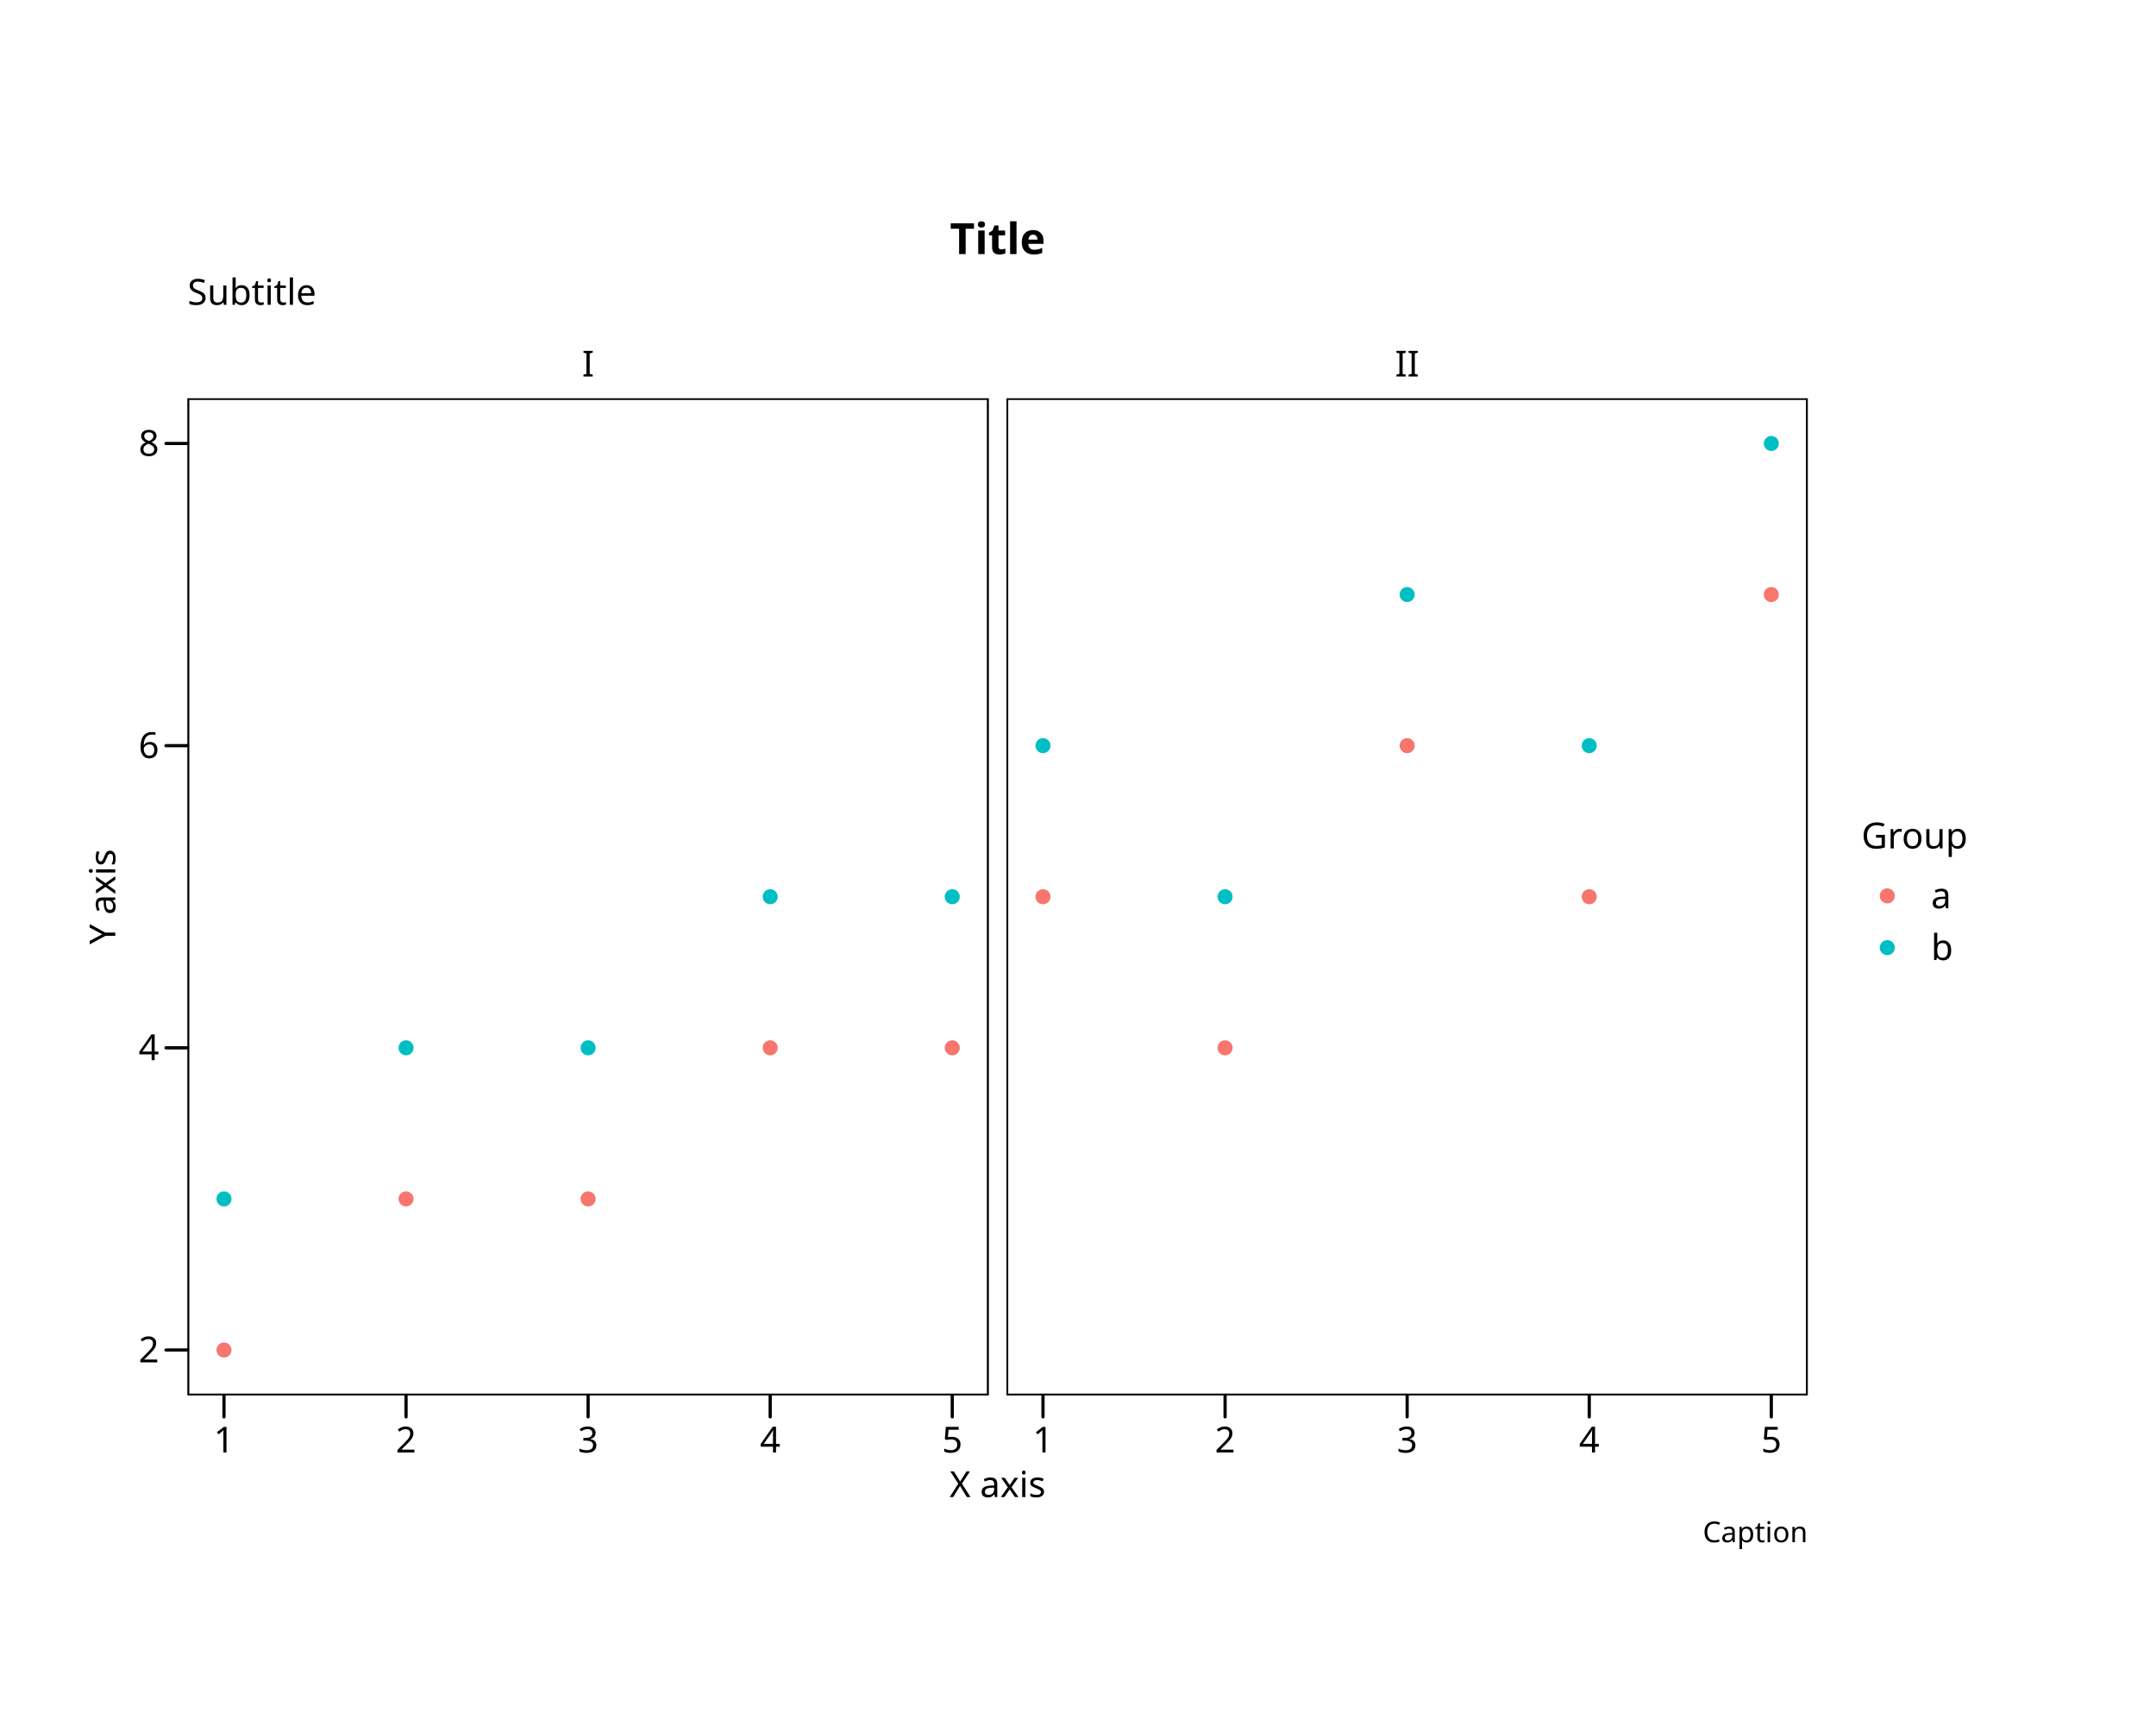
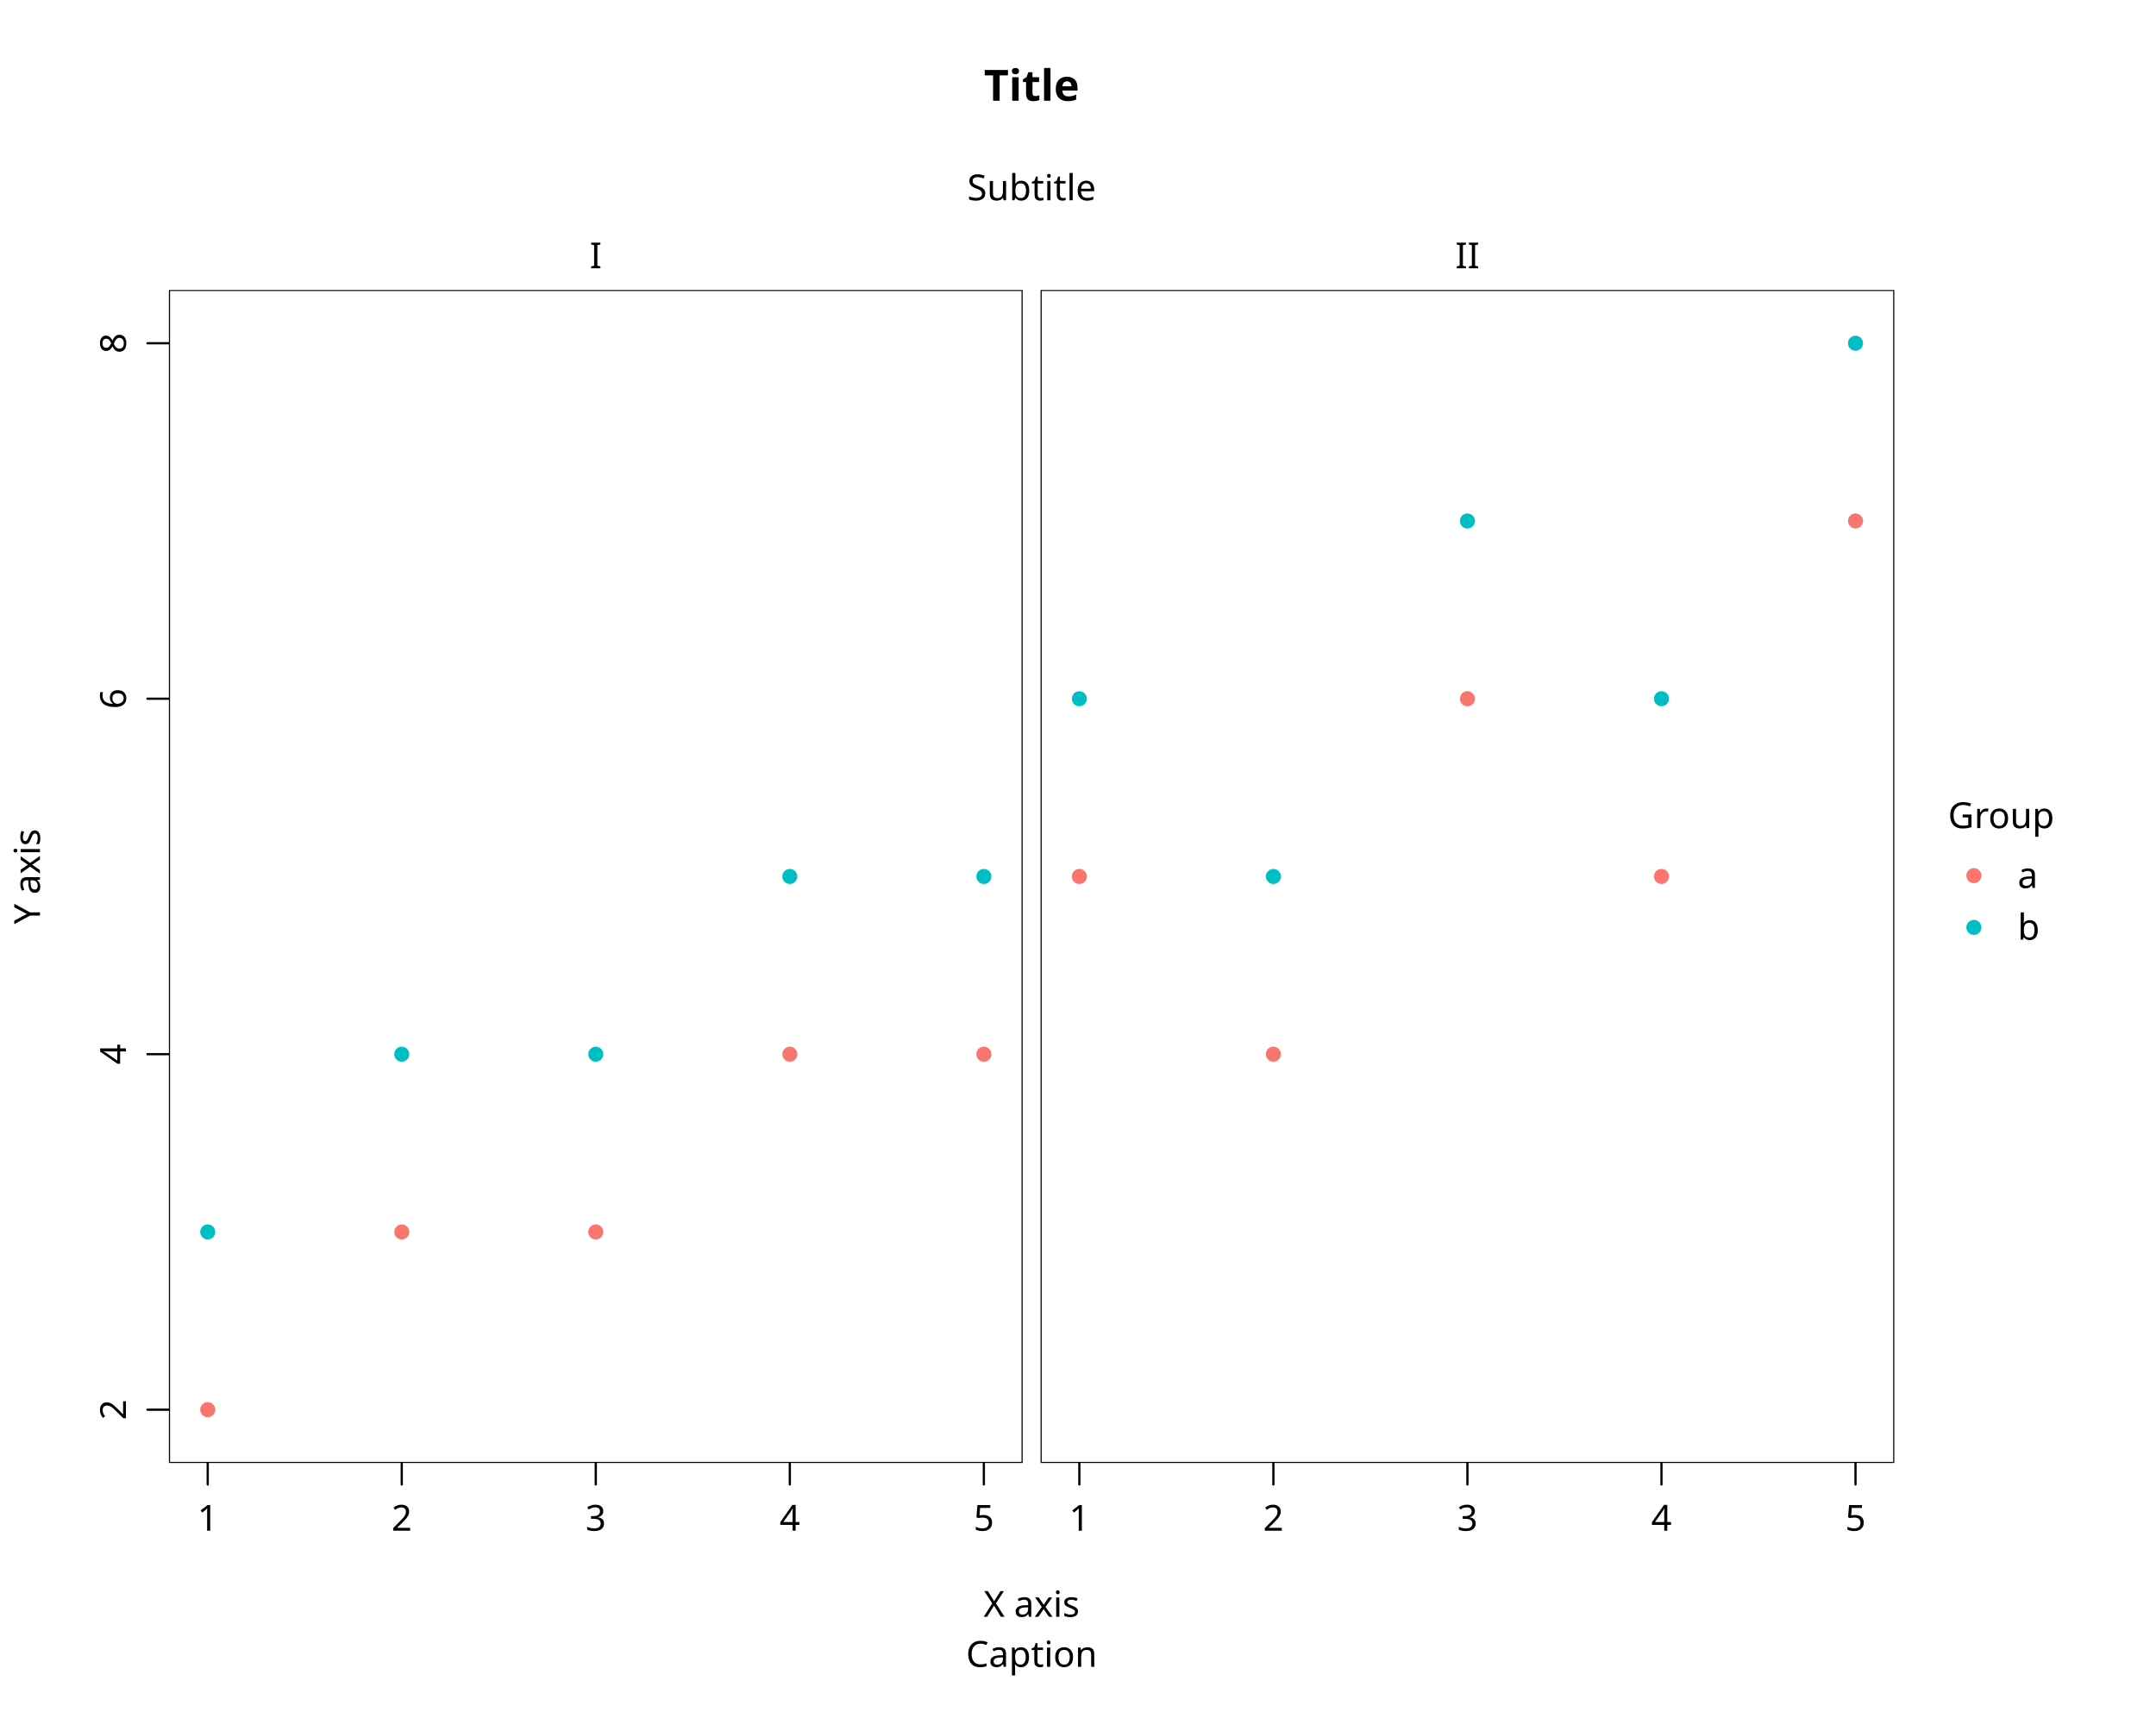
<svg xmlns="http://www.w3.org/2000/svg" class="svglite" data-engine-version="2.0" width="720.00pt" height="576.00pt" viewBox="0 0 720.00 576.00">
  <defs>
    <style type="text/css">
    .svglite line, .svglite polyline, .svglite polygon, .svglite path, .svglite rect, .svglite circle {
      fill: none;
      stroke: #000000;
      stroke-linecap: round;
      stroke-linejoin: round;
      stroke-miterlimit: 10.00;
    }
  </style>
  </defs>
  <rect width="100%" height="100%" style="stroke: none; fill: #FFFFFF;" />
  <defs>
    <clipPath id="cpMC4wMHw3MjAuMDB8MC4wMHw1NzYuMDA=">
      <rect x="0.00" y="0.00" width="720.00" height="576.00" />
    </clipPath>
  </defs>
  <g clip-path="url(#cpMC4wMHw3MjAuMDB8MC4wMHw1NzYuMDA=)">
-     <rect x="0.00" y="0.00" width="720.00" height="576.00" style="stroke-width: 1.07; stroke: none; fill: #FFFFFF;" />
+     <rect x="0.00" y="0.00" width="720.00" height="576.00" style="stroke-width: 0.75; stroke: none; fill: #FFFFFF;" />
  </g>
  <defs>
-     <clipPath id="cpNjIuNjN8MzMwLjE3fDEzMi45NHw0NjUuOTE=">
-       <rect x="62.63" y="132.94" width="267.54" height="332.97" />
+     <clipPath id="cpNTYuNDF8MzQxLjUyfDk2LjgwfDQ4OC41Mg==">
+       <rect x="56.41" y="96.80" width="285.11" height="391.71" />
    </clipPath>
  </defs>
-   <g clip-path="url(#cpNjIuNjN8MzMwLjE3fDEzMi45NHw0NjUuOTE=)">
-     <rect x="62.63" y="132.94" width="267.54" height="332.97" style="stroke-width: 1.07;" />
-     <circle cx="74.80" cy="450.78" r="2.13" style="stroke-width: 0.77; stroke: #F8766D; fill: #F8766D;" />
-     <circle cx="196.40" cy="400.33" r="2.13" style="stroke-width: 0.77; stroke: #F8766D; fill: #F8766D;" />
-     <circle cx="318.01" cy="349.88" r="2.13" style="stroke-width: 0.77; stroke: #F8766D; fill: #F8766D;" />
-     <circle cx="135.60" cy="400.33" r="2.13" style="stroke-width: 0.77; stroke: #F8766D; fill: #F8766D;" />
-     <circle cx="257.21" cy="349.88" r="2.13" style="stroke-width: 0.77; stroke: #F8766D; fill: #F8766D;" />
-     <circle cx="74.80" cy="400.33" r="2.13" style="stroke-width: 0.77; stroke: #00BFC4; fill: #00BFC4;" />
-     <circle cx="196.40" cy="349.88" r="2.13" style="stroke-width: 0.77; stroke: #00BFC4; fill: #00BFC4;" />
-     <circle cx="318.01" cy="299.43" r="2.13" style="stroke-width: 0.77; stroke: #00BFC4; fill: #00BFC4;" />
-     <circle cx="135.60" cy="349.88" r="2.13" style="stroke-width: 0.77; stroke: #00BFC4; fill: #00BFC4;" />
-     <circle cx="257.21" cy="299.43" r="2.13" style="stroke-width: 0.77; stroke: #00BFC4; fill: #00BFC4;" />
-     <rect x="62.63" y="132.94" width="267.54" height="332.97" style="stroke-width: 1.07;" />
+   <g clip-path="url(#cpNTYuNDF8MzQxLjUyfDk2LjgwfDQ4OC41Mg==)">
+     <rect x="56.41" y="96.80" width="285.11" height="391.71" style="stroke-width: 0.75; stroke: none;" />
+     <circle cx="69.37" cy="470.71" r="2.13" style="stroke-width: 0.77; stroke: #F8766D; fill: #F8766D;" />
+     <circle cx="198.96" cy="411.36" r="2.13" style="stroke-width: 0.77; stroke: #F8766D; fill: #F8766D;" />
+     <circle cx="328.56" cy="352.01" r="2.13" style="stroke-width: 0.77; stroke: #F8766D; fill: #F8766D;" />
+     <circle cx="134.17" cy="411.36" r="2.13" style="stroke-width: 0.77; stroke: #F8766D; fill: #F8766D;" />
+     <circle cx="263.76" cy="352.01" r="2.13" style="stroke-width: 0.77; stroke: #F8766D; fill: #F8766D;" />
+     <circle cx="69.37" cy="411.36" r="2.13" style="stroke-width: 0.77; stroke: #00BFC4; fill: #00BFC4;" />
+     <circle cx="198.96" cy="352.01" r="2.13" style="stroke-width: 0.77; stroke: #00BFC4; fill: #00BFC4;" />
+     <circle cx="328.56" cy="292.66" r="2.13" style="stroke-width: 0.77; stroke: #00BFC4; fill: #00BFC4;" />
+     <circle cx="134.17" cy="352.01" r="2.13" style="stroke-width: 0.77; stroke: #00BFC4; fill: #00BFC4;" />
+     <circle cx="263.76" cy="292.66" r="2.13" style="stroke-width: 0.77; stroke: #00BFC4; fill: #00BFC4;" />
+     <rect x="56.41" y="96.80" width="285.11" height="391.71" style="stroke-width: 0.75;" />
  </g>
  <g clip-path="url(#cpMC4wMHw3MjAuMDB8MC4wMHw1NzYuMDA=)">
</g>
  <defs>
-     <clipPath id="cpMzM2LjE1fDYwMy42OXwxMzIuOTR8NDY1Ljkx">
-       <rect x="336.15" y="132.94" width="267.54" height="332.97" />
+     <clipPath id="cpMzQ3LjUwfDYzMi42MXw5Ni44MHw0ODguNTI=">
+       <rect x="347.50" y="96.80" width="285.11" height="391.71" />
    </clipPath>
  </defs>
-   <g clip-path="url(#cpMzM2LjE1fDYwMy42OXwxMzIuOTR8NDY1Ljkx)">
-     <rect x="336.15" y="132.94" width="267.54" height="332.97" style="stroke-width: 1.07;" />
-     <circle cx="409.12" cy="349.88" r="2.13" style="stroke-width: 0.77; stroke: #F8766D; fill: #F8766D;" />
-     <circle cx="530.73" cy="299.43" r="2.13" style="stroke-width: 0.77; stroke: #F8766D; fill: #F8766D;" />
-     <circle cx="348.31" cy="299.43" r="2.13" style="stroke-width: 0.77; stroke: #F8766D; fill: #F8766D;" />
-     <circle cx="469.92" cy="248.98" r="2.13" style="stroke-width: 0.77; stroke: #F8766D; fill: #F8766D;" />
-     <circle cx="591.53" cy="198.53" r="2.13" style="stroke-width: 0.77; stroke: #F8766D; fill: #F8766D;" />
-     <circle cx="409.12" cy="299.43" r="2.13" style="stroke-width: 0.77; stroke: #00BFC4; fill: #00BFC4;" />
-     <circle cx="530.73" cy="248.98" r="2.13" style="stroke-width: 0.77; stroke: #00BFC4; fill: #00BFC4;" />
-     <circle cx="348.31" cy="248.98" r="2.13" style="stroke-width: 0.77; stroke: #00BFC4; fill: #00BFC4;" />
-     <circle cx="469.92" cy="198.53" r="2.13" style="stroke-width: 0.77; stroke: #00BFC4; fill: #00BFC4;" />
-     <circle cx="591.53" cy="148.08" r="2.13" style="stroke-width: 0.77; stroke: #00BFC4; fill: #00BFC4;" />
-     <rect x="336.15" y="132.94" width="267.54" height="332.97" style="stroke-width: 1.07;" />
+   <g clip-path="url(#cpMzQ3LjUwfDYzMi42MXw5Ni44MHw0ODguNTI=)">
+     <rect x="347.50" y="96.80" width="285.11" height="391.71" style="stroke-width: 0.75; stroke: none;" />
+     <circle cx="425.25" cy="352.01" r="2.13" style="stroke-width: 0.77; stroke: #F8766D; fill: #F8766D;" />
+     <circle cx="554.85" cy="292.66" r="2.13" style="stroke-width: 0.77; stroke: #F8766D; fill: #F8766D;" />
+     <circle cx="360.45" cy="292.66" r="2.13" style="stroke-width: 0.77; stroke: #F8766D; fill: #F8766D;" />
+     <circle cx="490.05" cy="233.31" r="2.13" style="stroke-width: 0.77; stroke: #F8766D; fill: #F8766D;" />
+     <circle cx="619.65" cy="173.96" r="2.13" style="stroke-width: 0.77; stroke: #F8766D; fill: #F8766D;" />
+     <circle cx="425.25" cy="292.66" r="2.13" style="stroke-width: 0.77; stroke: #00BFC4; fill: #00BFC4;" />
+     <circle cx="554.85" cy="233.31" r="2.13" style="stroke-width: 0.77; stroke: #00BFC4; fill: #00BFC4;" />
+     <circle cx="360.45" cy="233.31" r="2.13" style="stroke-width: 0.77; stroke: #00BFC4; fill: #00BFC4;" />
+     <circle cx="490.05" cy="173.96" r="2.13" style="stroke-width: 0.77; stroke: #00BFC4; fill: #00BFC4;" />
+     <circle cx="619.65" cy="114.61" r="2.13" style="stroke-width: 0.77; stroke: #00BFC4; fill: #00BFC4;" />
+     <rect x="347.50" y="96.80" width="285.11" height="391.71" style="stroke-width: 0.75;" />
  </g>
  <g clip-path="url(#cpMC4wMHw3MjAuMDB8MC4wMHw1NzYuMDA=)">
</g>
  <defs>
-     <clipPath id="cpNjIuNjN8MzMwLjE3fDExMC4yNHwxMzIuOTQ=">
-       <rect x="62.63" y="110.24" width="267.54" height="22.70" />
+     <clipPath id="cpNTYuNDF8MzQxLjUyfDc0LjEwfDk2Ljgw">
+       <rect x="56.41" y="74.10" width="285.11" height="22.70" />
    </clipPath>
  </defs>
-   <g clip-path="url(#cpNjIuNjN8MzMwLjE3fDExMC4yNHwxMzIuOTQ=)">
-     <rect x="62.63" y="110.24" width="267.54" height="22.70" style="stroke-width: 1.07; stroke: none; fill: #FFFFFF;" />
-     <text x="196.40" y="125.72" text-anchor="middle" style="font-size: 12.00px; font-family: sans;" textLength="3.33px" lengthAdjust="spacingAndGlyphs">I</text>
+   <g clip-path="url(#cpNTYuNDF8MzQxLjUyfDc0LjEwfDk2Ljgw)">
+     <rect x="56.41" y="74.10" width="285.11" height="22.70" style="stroke-width: 0.75; stroke: none; fill: #FFFFFF;" />
+     <text x="198.96" y="89.58" text-anchor="middle" style="font-size: 12.00px; font-family: sans;" textLength="3.33px" lengthAdjust="spacingAndGlyphs">I</text>
  </g>
  <g clip-path="url(#cpMC4wMHw3MjAuMDB8MC4wMHw1NzYuMDA=)">
</g>
  <defs>
-     <clipPath id="cpMzM2LjE1fDYwMy42OXwxMTAuMjR8MTMyLjk0">
-       <rect x="336.15" y="110.24" width="267.54" height="22.70" />
+     <clipPath id="cpMzQ3LjUwfDYzMi42MXw3NC4xMHw5Ni44MA==">
+       <rect x="347.50" y="74.10" width="285.11" height="22.70" />
    </clipPath>
  </defs>
-   <g clip-path="url(#cpMzM2LjE1fDYwMy42OXwxMTAuMjR8MTMyLjk0)">
-     <rect x="336.15" y="110.24" width="267.54" height="22.70" style="stroke-width: 1.07; stroke: none; fill: #FFFFFF;" />
-     <text x="469.92" y="125.72" text-anchor="middle" style="font-size: 12.00px; font-family: sans;" textLength="6.67px" lengthAdjust="spacingAndGlyphs">II</text>
+   <g clip-path="url(#cpMzQ3LjUwfDYzMi42MXw3NC4xMHw5Ni44MA==)">
+     <rect x="347.50" y="74.10" width="285.11" height="22.70" style="stroke-width: 0.75; stroke: none; fill: #FFFFFF;" />
+     <text x="490.05" y="89.58" text-anchor="middle" style="font-size: 12.00px; font-family: sans;" textLength="6.67px" lengthAdjust="spacingAndGlyphs">II</text>
  </g>
  <g clip-path="url(#cpMC4wMHw3MjAuMDB8MC4wMHw1NzYuMDA=)">
-     <polyline points="74.80,473.11 74.80,465.91 " style="stroke-width: 1.07;" />
-     <polyline points="135.60,473.11 135.60,465.91 " style="stroke-width: 1.07;" />
-     <polyline points="196.40,473.11 196.40,465.91 " style="stroke-width: 1.07;" />
-     <polyline points="257.21,473.11 257.21,465.91 " style="stroke-width: 1.07;" />
-     <polyline points="318.01,473.11 318.01,465.91 " style="stroke-width: 1.07;" />
-     <text x="74.80" y="485.01" text-anchor="middle" style="font-size: 12.00px; font-family: sans;" textLength="6.67px" lengthAdjust="spacingAndGlyphs">1</text>
-     <text x="135.60" y="485.01" text-anchor="middle" style="font-size: 12.00px; font-family: sans;" textLength="6.67px" lengthAdjust="spacingAndGlyphs">2</text>
-     <text x="196.40" y="485.01" text-anchor="middle" style="font-size: 12.00px; font-family: sans;" textLength="6.67px" lengthAdjust="spacingAndGlyphs">3</text>
-     <text x="257.21" y="485.01" text-anchor="middle" style="font-size: 12.00px; font-family: sans;" textLength="6.67px" lengthAdjust="spacingAndGlyphs">4</text>
-     <text x="318.01" y="485.01" text-anchor="middle" style="font-size: 12.00px; font-family: sans;" textLength="6.67px" lengthAdjust="spacingAndGlyphs">5</text>
-     <polyline points="348.31,473.11 348.31,465.91 " style="stroke-width: 1.07;" />
-     <polyline points="409.12,473.11 409.12,465.91 " style="stroke-width: 1.07;" />
-     <polyline points="469.92,473.11 469.92,465.91 " style="stroke-width: 1.07;" />
-     <polyline points="530.73,473.11 530.73,465.91 " style="stroke-width: 1.07;" />
-     <polyline points="591.53,473.11 591.53,465.91 " style="stroke-width: 1.07;" />
-     <text x="348.31" y="485.01" text-anchor="middle" style="font-size: 12.00px; font-family: sans;" textLength="6.67px" lengthAdjust="spacingAndGlyphs">1</text>
-     <text x="409.12" y="485.01" text-anchor="middle" style="font-size: 12.00px; font-family: sans;" textLength="6.67px" lengthAdjust="spacingAndGlyphs">2</text>
-     <text x="469.92" y="485.01" text-anchor="middle" style="font-size: 12.00px; font-family: sans;" textLength="6.67px" lengthAdjust="spacingAndGlyphs">3</text>
-     <text x="530.73" y="485.01" text-anchor="middle" style="font-size: 12.00px; font-family: sans;" textLength="6.67px" lengthAdjust="spacingAndGlyphs">4</text>
-     <text x="591.53" y="485.01" text-anchor="middle" style="font-size: 12.00px; font-family: sans;" textLength="6.67px" lengthAdjust="spacingAndGlyphs">5</text>
-     <text x="49.71" y="454.91" text-anchor="middle" style="font-size: 12.00px; font-family: sans;" textLength="6.67px" lengthAdjust="spacingAndGlyphs">2</text>
-     <text x="49.71" y="354.01" text-anchor="middle" style="font-size: 12.00px; font-family: sans;" textLength="6.67px" lengthAdjust="spacingAndGlyphs">4</text>
-     <text x="49.71" y="253.11" text-anchor="middle" style="font-size: 12.00px; font-family: sans;" textLength="6.67px" lengthAdjust="spacingAndGlyphs">6</text>
-     <text x="49.71" y="152.21" text-anchor="middle" style="font-size: 12.00px; font-family: sans;" textLength="6.67px" lengthAdjust="spacingAndGlyphs">8</text>
-     <polyline points="55.43,450.78 62.63,450.78 " style="stroke-width: 1.07;" />
-     <polyline points="55.43,349.88 62.63,349.88 " style="stroke-width: 1.07;" />
-     <polyline points="55.43,248.98 62.63,248.98 " style="stroke-width: 1.07;" />
-     <polyline points="55.43,148.08 62.63,148.08 " style="stroke-width: 1.07;" />
-     <text x="333.16" y="499.89" text-anchor="middle" style="font-size: 12.00px; font-family: sans;" textLength="32.69px" lengthAdjust="spacingAndGlyphs">X axis</text>
-     <text transform="translate(38.50,299.43) rotate(-90)" text-anchor="middle" style="font-size: 12.00px; font-family: sans;" textLength="32.69px" lengthAdjust="spacingAndGlyphs">Y axis</text>
-     <rect x="615.65" y="267.81" width="45.31" height="63.24" style="stroke-width: 1.07; stroke: none; fill: #FFFFFF;" />
-     <text x="621.62" y="283.29" style="font-size: 12.00px; font-family: sans;" textLength="33.36px" lengthAdjust="spacingAndGlyphs">Group</text>
-     <rect x="621.62" y="290.51" width="17.28" height="17.28" style="stroke-width: 1.07; stroke: none;" />
-     <circle cx="630.26" cy="299.15" r="2.13" style="stroke-width: 0.77; stroke: #F8766D; fill: #F8766D;" />
-     <rect x="621.62" y="307.79" width="17.28" height="17.28" style="stroke-width: 1.07; stroke: none;" />
-     <circle cx="630.26" cy="316.43" r="2.13" style="stroke-width: 0.77; stroke: #00BFC4; fill: #00BFC4;" />
-     <text x="644.88" y="303.28" style="font-size: 12.00px; font-family: sans;" textLength="6.67px" lengthAdjust="spacingAndGlyphs">a</text>
-     <text x="644.88" y="320.56" style="font-size: 12.00px; font-family: sans;" textLength="6.67px" lengthAdjust="spacingAndGlyphs">b</text>
-     <text x="62.63" y="101.77" style="font-size: 12.00px; font-family: sans;" textLength="40.02px" lengthAdjust="spacingAndGlyphs">Subtitle</text>
-     <text x="333.16" y="84.84" text-anchor="middle" style="font-size: 14.40px; font-weight: bold; font-family: sans;" textLength="27.20px" lengthAdjust="spacingAndGlyphs">Title</text>
-     <text x="603.69" y="514.97" text-anchor="end" style="font-size: 9.60px; font-family: sans;" textLength="33.09px" lengthAdjust="spacingAndGlyphs">Caption</text>
+     <polyline points="69.37,495.69 69.37,488.52 " style="stroke-width: 0.75;" />
+     <polyline points="134.17,495.69 134.17,488.52 " style="stroke-width: 0.75;" />
+     <polyline points="198.96,495.69 198.96,488.52 " style="stroke-width: 0.75;" />
+     <polyline points="263.76,495.69 263.76,488.52 " style="stroke-width: 0.75;" />
+     <polyline points="328.56,495.69 328.56,488.52 " style="stroke-width: 0.75;" />
+     <text x="69.37" y="511.12" text-anchor="middle" style="font-size: 12.00px; font-family: sans;" textLength="6.67px" lengthAdjust="spacingAndGlyphs">1</text>
+     <text x="134.17" y="511.12" text-anchor="middle" style="font-size: 12.00px; font-family: sans;" textLength="6.67px" lengthAdjust="spacingAndGlyphs">2</text>
+     <text x="198.96" y="511.12" text-anchor="middle" style="font-size: 12.00px; font-family: sans;" textLength="6.67px" lengthAdjust="spacingAndGlyphs">3</text>
+     <text x="263.76" y="511.12" text-anchor="middle" style="font-size: 12.00px; font-family: sans;" textLength="6.67px" lengthAdjust="spacingAndGlyphs">4</text>
+     <text x="328.56" y="511.12" text-anchor="middle" style="font-size: 12.00px; font-family: sans;" textLength="6.67px" lengthAdjust="spacingAndGlyphs">5</text>
+     <polyline points="360.45,495.69 360.45,488.52 " style="stroke-width: 0.75;" />
+     <polyline points="425.25,495.69 425.25,488.52 " style="stroke-width: 0.75;" />
+     <polyline points="490.05,495.69 490.05,488.52 " style="stroke-width: 0.75;" />
+     <polyline points="554.85,495.69 554.85,488.52 " style="stroke-width: 0.75;" />
+     <polyline points="619.65,495.69 619.65,488.52 " style="stroke-width: 0.75;" />
+     <text x="360.45" y="511.12" text-anchor="middle" style="font-size: 12.00px; font-family: sans;" textLength="6.67px" lengthAdjust="spacingAndGlyphs">1</text>
+     <text x="425.25" y="511.12" text-anchor="middle" style="font-size: 12.00px; font-family: sans;" textLength="6.67px" lengthAdjust="spacingAndGlyphs">2</text>
+     <text x="490.05" y="511.12" text-anchor="middle" style="font-size: 12.00px; font-family: sans;" textLength="6.67px" lengthAdjust="spacingAndGlyphs">3</text>
+     <text x="554.85" y="511.12" text-anchor="middle" style="font-size: 12.00px; font-family: sans;" textLength="6.67px" lengthAdjust="spacingAndGlyphs">4</text>
+     <text x="619.65" y="511.12" text-anchor="middle" style="font-size: 12.00px; font-family: sans;" textLength="6.67px" lengthAdjust="spacingAndGlyphs">5</text>
+     <text transform="translate(42.06,470.71) rotate(-90)" text-anchor="middle" style="font-size: 12.00px; font-family: sans;" textLength="6.67px" lengthAdjust="spacingAndGlyphs">2</text>
+     <text transform="translate(42.06,352.01) rotate(-90)" text-anchor="middle" style="font-size: 12.00px; font-family: sans;" textLength="6.67px" lengthAdjust="spacingAndGlyphs">4</text>
+     <text transform="translate(42.06,233.31) rotate(-90)" text-anchor="middle" style="font-size: 12.00px; font-family: sans;" textLength="6.67px" lengthAdjust="spacingAndGlyphs">6</text>
+     <text transform="translate(42.06,114.61) rotate(-90)" text-anchor="middle" style="font-size: 12.00px; font-family: sans;" textLength="6.67px" lengthAdjust="spacingAndGlyphs">8</text>
+     <polyline points="49.24,470.71 56.41,470.71 " style="stroke-width: 0.75;" />
+     <polyline points="49.24,352.01 56.41,352.01 " style="stroke-width: 0.75;" />
+     <polyline points="49.24,233.31 56.41,233.31 " style="stroke-width: 0.75;" />
+     <polyline points="49.24,114.61 56.41,114.61 " style="stroke-width: 0.75;" />
+     <text x="344.51" y="539.86" text-anchor="middle" style="font-size: 12.00px; font-family: sans;" textLength="32.69px" lengthAdjust="spacingAndGlyphs">X axis</text>
+     <text transform="translate(13.33,292.66) rotate(-90)" text-anchor="middle" style="font-size: 12.00px; font-family: sans;" textLength="32.69px" lengthAdjust="spacingAndGlyphs">Y axis</text>
+     <rect x="644.56" y="261.04" width="45.31" height="63.24" style="stroke-width: 0.75; stroke: none; fill: #FFFFFF;" />
+     <text x="650.54" y="276.52" style="font-size: 12.00px; font-family: sans;" textLength="33.36px" lengthAdjust="spacingAndGlyphs">Group</text>
+     <rect x="650.54" y="283.75" width="17.28" height="17.28" style="stroke-width: 0.75; stroke: none;" />
+     <circle cx="659.18" cy="292.39" r="2.13" style="stroke-width: 0.77; stroke: #F8766D; fill: #F8766D;" />
+     <rect x="650.54" y="301.03" width="17.28" height="17.28" style="stroke-width: 0.75; stroke: none;" />
+     <circle cx="659.18" cy="309.67" r="2.13" style="stroke-width: 0.77; stroke: #00BFC4; fill: #00BFC4;" />
+     <text x="673.80" y="296.51" style="font-size: 12.00px; font-family: sans;" textLength="6.67px" lengthAdjust="spacingAndGlyphs">a</text>
+     <text x="673.80" y="313.79" style="font-size: 12.00px; font-family: sans;" textLength="6.67px" lengthAdjust="spacingAndGlyphs">b</text>
+     <text x="344.51" y="66.88" text-anchor="middle" style="font-size: 12.00px; font-family: sans;" textLength="40.02px" lengthAdjust="spacingAndGlyphs">Subtitle</text>
+     <text x="344.51" y="33.64" text-anchor="middle" style="font-size: 14.40px; font-weight: bold; font-family: sans;" textLength="27.20px" lengthAdjust="spacingAndGlyphs">Title</text>
+     <text x="344.51" y="556.58" text-anchor="middle" style="font-size: 12.00px; font-family: sans;" textLength="41.36px" lengthAdjust="spacingAndGlyphs">Caption</text>
  </g>
</svg>
